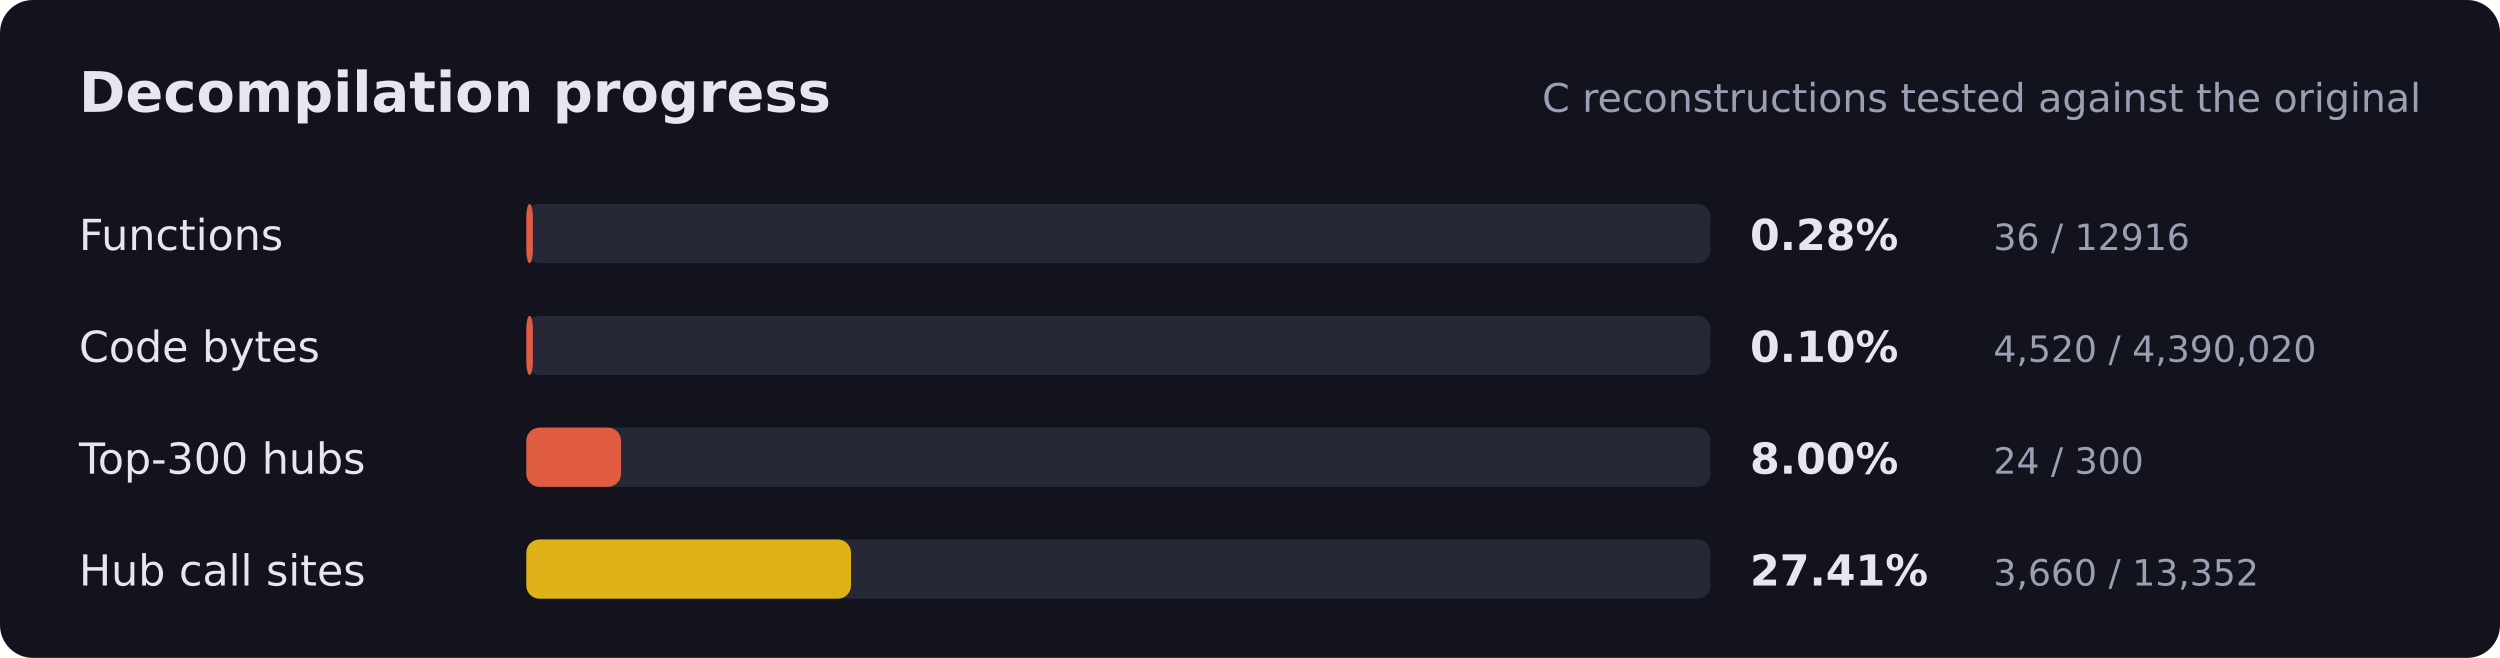
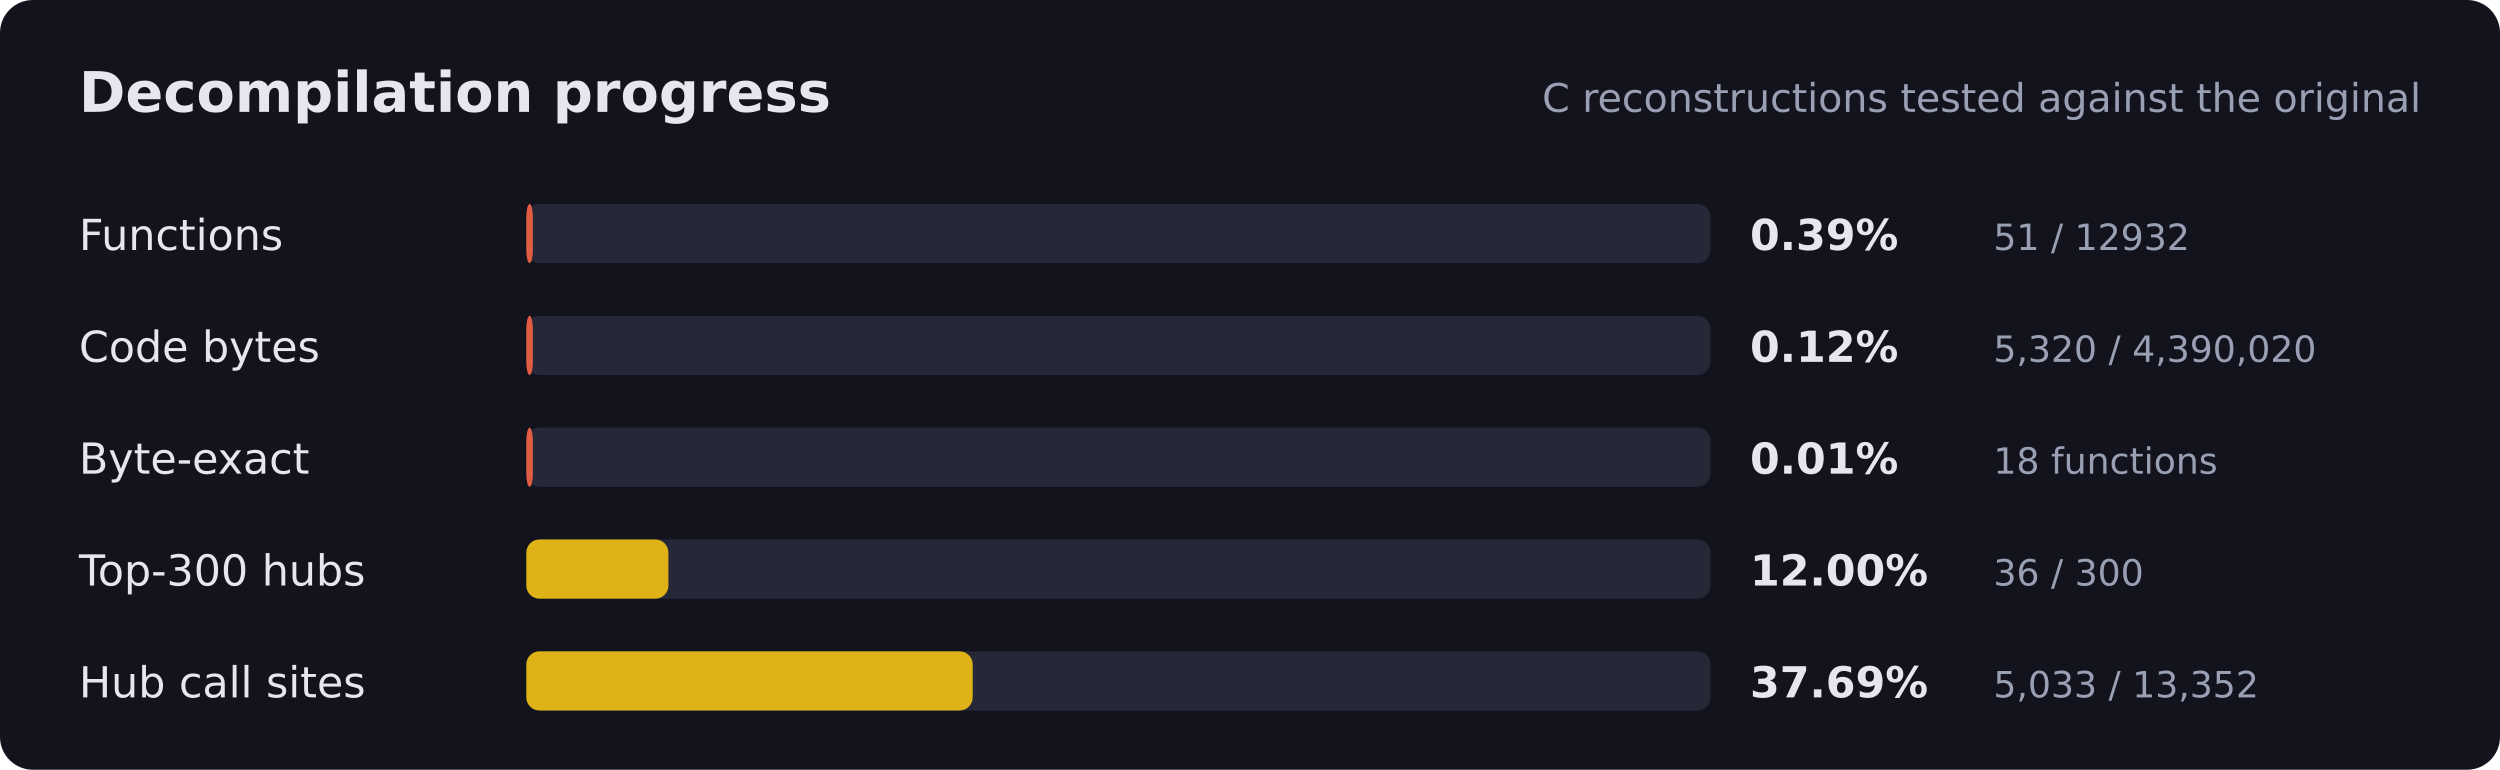
- <svg xmlns="http://www.w3.org/2000/svg" width="760" height="200" font-family="Verdana,DejaVu Sans,sans-serif">
+ <svg xmlns="http://www.w3.org/2000/svg" width="760" height="234" font-family="Verdana,DejaVu Sans,sans-serif">
  <style>.t{fill:#e6e6ee}.m{fill:#9aa0b4}@media (prefers-color-scheme: light){.bg{fill:#f4f4f8}.t{fill:#1b1b24}.m{fill:#555a6e}.tr{fill:#dcdce6}}</style>
-   <rect class="bg" width="760" height="200" rx="10" fill="#12131c" />
+   <rect class="bg" width="760" height="234" rx="10" fill="#12131c" />
  <text class="t" x="24" y="34" font-size="17" font-weight="bold">Decompilation progress</text>
  <text class="m" x="736" y="34" font-size="12" text-anchor="end">C reconstructions tested against the original</text>
  <text class="t" x="24" y="76" font-size="13">Functions</text>
  <rect class="tr" x="160" y="62" width="360" height="18" rx="4" fill="#262838" />
  <rect x="160" y="62" width="2.0" height="18" rx="4" fill="#e05d44" />
-   <text class="t" x="532" y="76" font-size="13" font-weight="bold">0.28%</text>
-   <text class="m" x="606" y="76" font-size="11">36 / 12916</text>
+   <text class="t" x="532" y="76" font-size="13" font-weight="bold">0.39%</text>
+   <text class="m" x="606" y="76" font-size="11">51 / 12932</text>
  <text class="t" x="24" y="110" font-size="13">Code bytes</text>
  <rect class="tr" x="160" y="96" width="360" height="18" rx="4" fill="#262838" />
  <rect x="160" y="96" width="2.0" height="18" rx="4" fill="#e05d44" />
-   <text class="t" x="532" y="110" font-size="13" font-weight="bold">0.10%</text>
-   <text class="m" x="606" y="110" font-size="11">4,520 / 4,390,020</text>
-   <text class="t" x="24" y="144" font-size="13">Top-300 hubs</text>
+   <text class="t" x="532" y="110" font-size="13" font-weight="bold">0.12%</text>
+   <text class="m" x="606" y="110" font-size="11">5,320 / 4,390,020</text>
+   <text class="t" x="24" y="144" font-size="13">Byte-exact</text>
  <rect class="tr" x="160" y="130" width="360" height="18" rx="4" fill="#262838" />
-   <rect x="160" y="130" width="28.8" height="18" rx="4" fill="#e05d44" />
-   <text class="t" x="532" y="144" font-size="13" font-weight="bold">8.00%</text>
-   <text class="m" x="606" y="144" font-size="11">24 / 300</text>
-   <text class="t" x="24" y="178" font-size="13">Hub call sites</text>
+   <rect x="160" y="130" width="2.0" height="18" rx="4" fill="#e05d44" />
+   <text class="t" x="532" y="144" font-size="13" font-weight="bold">0.01%</text>
+   <text class="m" x="606" y="144" font-size="11">18 functions</text>
+   <text class="t" x="24" y="178" font-size="13">Top-300 hubs</text>
  <rect class="tr" x="160" y="164" width="360" height="18" rx="4" fill="#262838" />
-   <rect x="160" y="164" width="98.7" height="18" rx="4" fill="#dfb317" />
-   <text class="t" x="532" y="178" font-size="13" font-weight="bold">27.41%</text>
-   <text class="m" x="606" y="178" font-size="11">3,660 / 13,352</text>
+   <rect x="160" y="164" width="43.2" height="18" rx="4" fill="#dfb317" />
+   <text class="t" x="532" y="178" font-size="13" font-weight="bold">12.00%</text>
+   <text class="m" x="606" y="178" font-size="11">36 / 300</text>
+   <text class="t" x="24" y="212" font-size="13">Hub call sites</text>
+   <rect class="tr" x="160" y="198" width="360" height="18" rx="4" fill="#262838" />
+   <rect x="160" y="198" width="135.7" height="18" rx="4" fill="#dfb317" />
+   <text class="t" x="532" y="212" font-size="13" font-weight="bold">37.69%</text>
+   <text class="m" x="606" y="212" font-size="11">5,033 / 13,352</text>
</svg>
